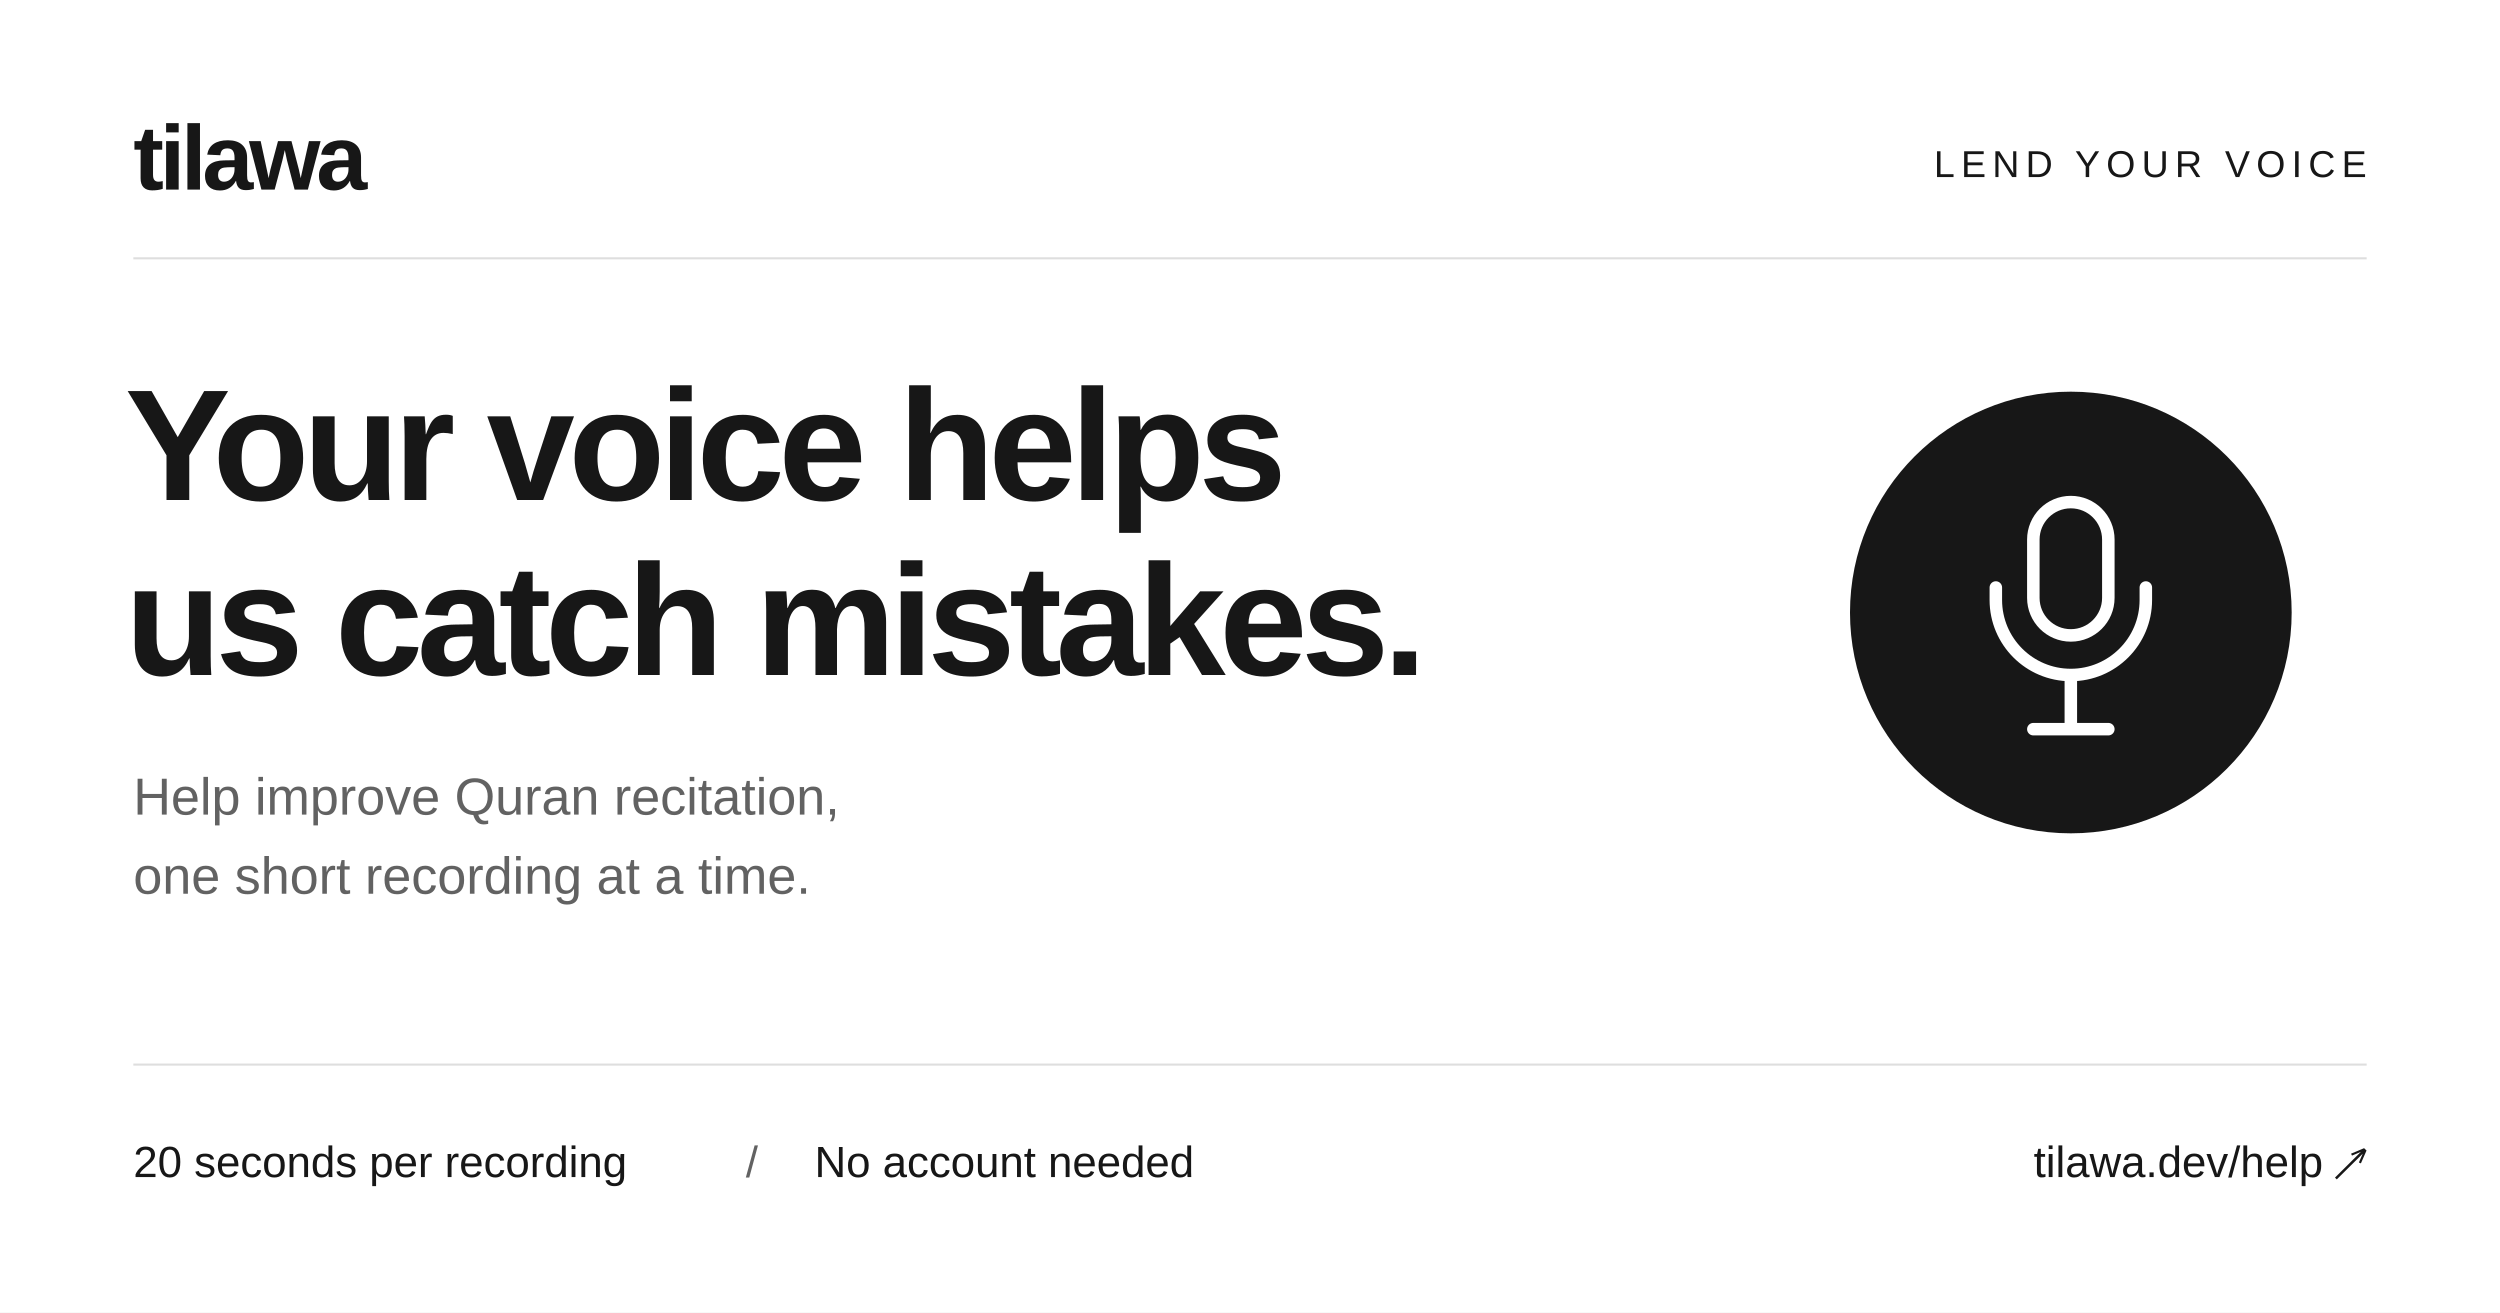
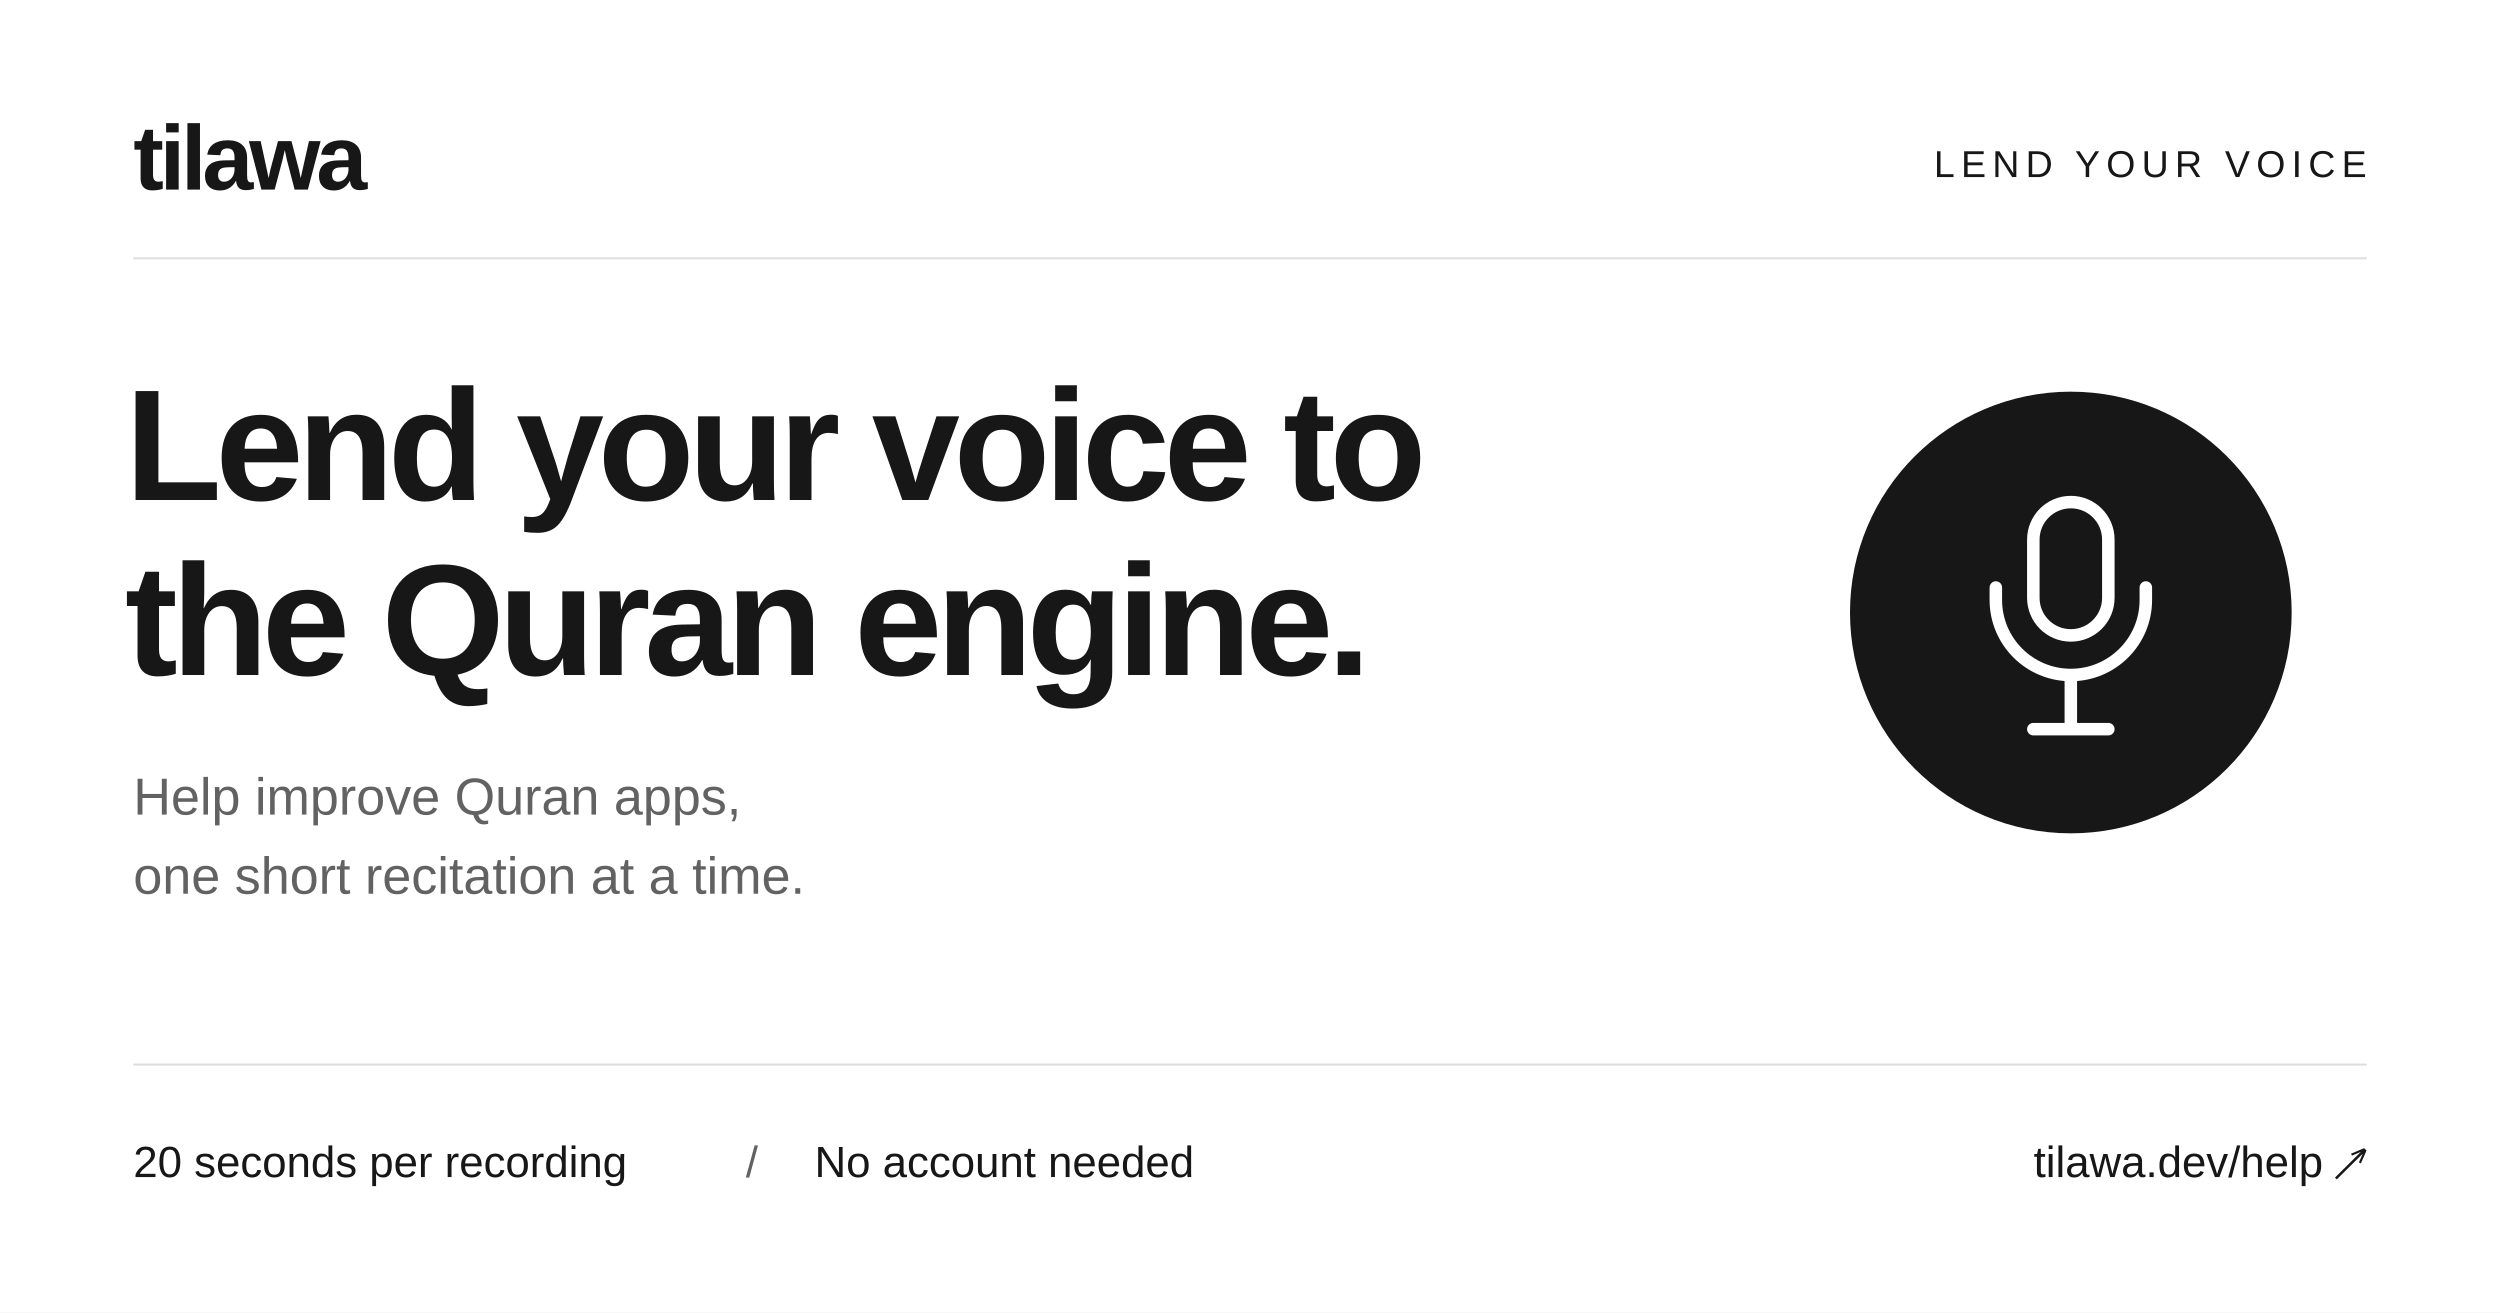
<svg xmlns="http://www.w3.org/2000/svg" width="1200" height="630" viewBox="0 0 1200 630">
  <rect width="1200" height="630" fill="#ffffff" />
  <g font-family="Arial, Helvetica, sans-serif" fill="#171717">
    <text x="64" y="91" font-size="44" font-weight="700" letter-spacing="-2">tilawa</text>
    <text x="1136" y="85" text-anchor="end" font-size="18" letter-spacing="3">LEND YOUR VOICE</text>
    <path d="M64 124H1136" stroke="#dedede" />
-     <text x="60" y="240" font-size="76" font-weight="700" letter-spacing="-3">Your voice helps</text>
-     <text x="60" y="324" font-size="76" font-weight="700" letter-spacing="-3">us catch mistakes.</text>
-     <text x="64" y="391" font-size="25" fill="#626262">Help improve Quran recitation,</text>
-     <text x="64" y="429" font-size="25" fill="#626262">one short recording at a time.</text>
+     <text x="60" y="240" font-size="76" font-weight="700" letter-spacing="-3">Lend your voice to</text>
+     <text x="60" y="324" font-size="76" font-weight="700" letter-spacing="-3">the Quran engine.</text>
+     <text x="64" y="391" font-size="25" fill="#626262">Help improve Quran apps,</text>
+     <text x="64" y="429" font-size="25" fill="#626262">one short recitation at a time.</text>
    <circle cx="994" cy="294" r="106" fill="#171717" />
    <g fill="none" stroke="#ffffff" stroke-width="6" stroke-linecap="round">
      <rect x="976" y="241" width="36" height="64" rx="18" />
      <path d="M958 282v6a36 36 0 0 0 72 0v-6M994 324v26M976 350h36" />
    </g>
    <path d="M64 511H1136" stroke="#dedede" />
    <text x="64" y="565" font-size="21">20 seconds per recording</text>
    <text x="358" y="565" font-size="21" fill="#626262">/</text>
    <text x="391" y="565" font-size="21">No account needed</text>
    <text x="1136" y="565" font-size="21" text-anchor="end">tilawa.dev/help ↗</text>
  </g>
</svg>
